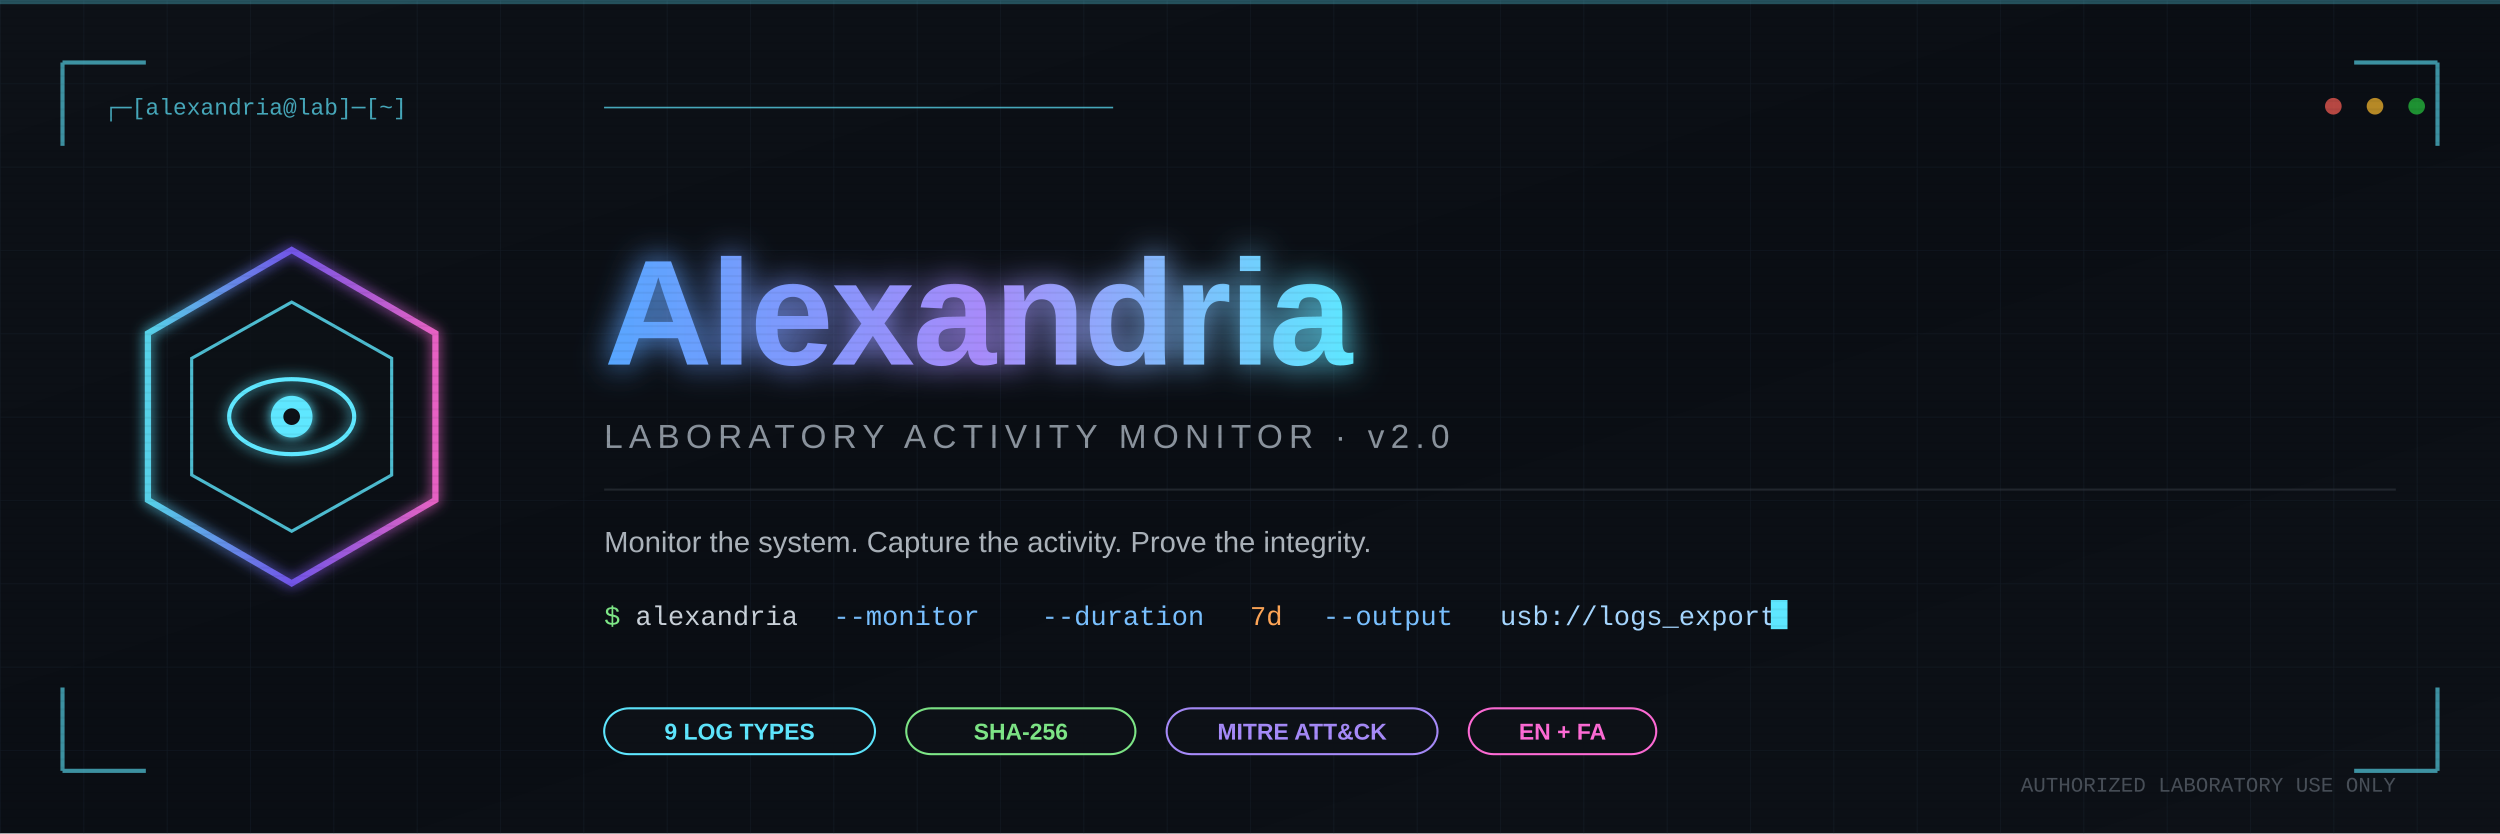
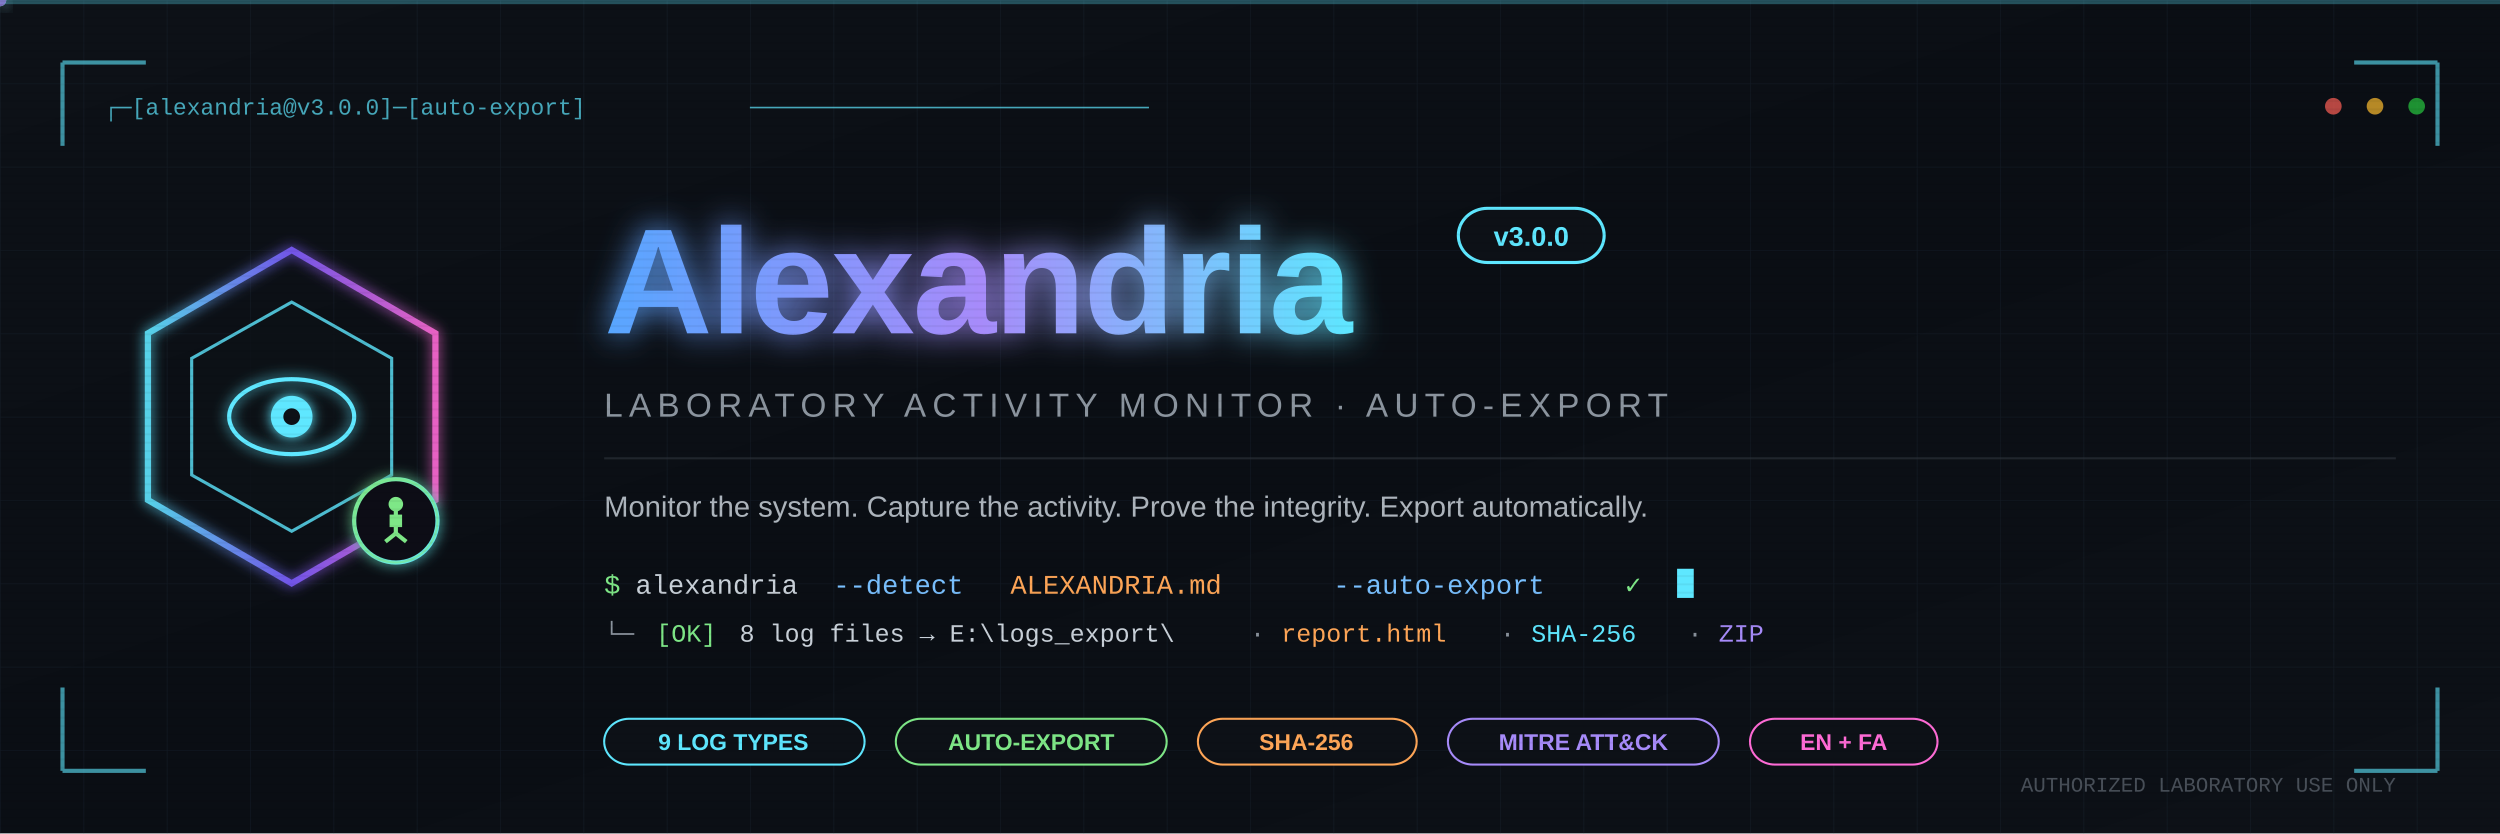
<svg xmlns="http://www.w3.org/2000/svg" viewBox="0 0 1200 400" width="1200" height="400">
  <defs>
    <linearGradient id="bgGrad" x1="0%" y1="0%" x2="100%" y2="100%">
      <stop offset="0%" stop-color="#0d1117" />
      <stop offset="50%" stop-color="#0a0e14" />
      <stop offset="100%" stop-color="#0d1117" />
    </linearGradient>
    <linearGradient id="accentGrad" x1="0%" y1="0%" x2="100%" y2="0%">
      <stop offset="0%" stop-color="#5ee7ff" />
      <stop offset="50%" stop-color="#7c5cff" />
      <stop offset="100%" stop-color="#ff6bd6" />
    </linearGradient>
    <linearGradient id="titleGrad" x1="0%" y1="0%" x2="100%" y2="0%">
      <stop offset="0%" stop-color="#58a6ff" />
      <stop offset="50%" stop-color="#a78bfa" />
      <stop offset="100%" stop-color="#5ee7ff" />
    </linearGradient>
+     <linearGradient id="usbGrad" x1="0%" y1="0%" x2="100%" y2="100%">
+       <stop offset="0%" stop-color="#7ee787" />
+       <stop offset="100%" stop-color="#5ee7ff" />
+     </linearGradient>
    <filter id="glow" x="-50%" y="-50%" width="200%" height="200%">
      <feGaussianBlur stdDeviation="3" result="blur" />
      <feMerge>
        <feMergeNode in="blur" />
        <feMergeNode in="SourceGraphic" />
      </feMerge>
    </filter>
    <filter id="softGlow" x="-50%" y="-50%" width="200%" height="200%">
      <feGaussianBlur stdDeviation="8" result="blur" />
      <feMerge>
+         <feMergeNode in="blur" />
+         <feMergeNode in="SourceGraphic" />
+       </feMerge>
+     </filter>
+     <filter id="strongGlow" x="-100%" y="-100%" width="300%" height="300%">
+       <feGaussianBlur stdDeviation="12" result="blur" />
+       <feMerge>
+         <feMergeNode in="blur" />
        <feMergeNode in="blur" />
        <feMergeNode in="SourceGraphic" />
      </feMerge>
    </filter>
    <pattern id="grid" width="40" height="40" patternUnits="userSpaceOnUse">
      <path d="M 40 0 L 0 0 0 40" fill="none" stroke="#1f2937" stroke-width="0.5" opacity="0.5" />
    </pattern>
    <pattern id="scanlines" width="4" height="4" patternUnits="userSpaceOnUse">
      <rect width="4" height="1" fill="#000" opacity="0.15" />
    </pattern>
  </defs>
  <rect width="1200" height="400" fill="url(#bgGrad)" />
  <rect width="1200" height="400" fill="url(#grid)" />
  <g stroke="#5ee7ff" stroke-width="2" fill="none" opacity="0.6">
    <path d="M 30 30 L 30 70 M 30 30 L 70 30" />
    <path d="M 1170 30 L 1170 70 M 1170 30 L 1130 30" />
    <path d="M 30 370 L 30 330 M 30 370 L 70 370" />
    <path d="M 1170 370 L 1170 330 M 1170 370 L 1130 370" />
  </g>
  <g font-family="'Courier New', monospace" font-size="11" fill="#5ee7ff" opacity="0.7">
-     <text x="50" y="55">┌─[alexandria@lab]─[~]</text>
-     <text x="290" y="55">─────────────────────────────────────</text>
+     <text x="50" y="55">┌─[alexandria@v3.0.0]─[auto-export]</text>
+     <text x="360" y="55">─────────────────────────────</text>
    <circle cx="1120" cy="51" r="4" fill="#ff5f56" />
    <circle cx="1140" cy="51" r="4" fill="#ffbd2e" />
    <circle cx="1160" cy="51" r="4" fill="#27c93f" />
  </g>
  <g transform="translate(140, 200)">
    <polygon points="0,-80 69,-40 69,40 0,80 -69,40 -69,-40" fill="none" stroke="url(#accentGrad)" stroke-width="3" filter="url(#glow)" opacity="0.9" />
    <polygon points="0,-55 48,-28 48,28 0,55 -48,28 -48,-28" fill="#0d1117" stroke="#5ee7ff" stroke-width="1.5" opacity="0.8" />
    <ellipse cx="0" cy="0" rx="30" ry="18" fill="none" stroke="#5ee7ff" stroke-width="2" filter="url(#glow)" />
    <circle cx="0" cy="0" r="10" fill="#5ee7ff" filter="url(#glow)" />
    <circle cx="0" cy="0" r="4" fill="#0d1117" />
    <animateTransform attributeName="transform" type="rotate" from="0 0 0" to="360 0 0" dur="20s" repeatCount="indefinite" additive="sum" />
+     <g transform="translate(50, 50)">
+       <circle cx="0" cy="0" r="20" fill="#0d1117" stroke="url(#usbGrad)" stroke-width="2" filter="url(#glow)" />
+       <g stroke="#7ee787" stroke-width="2" fill="none">
+         <circle cx="0" cy="-8" r="2.5" fill="#7ee787" />
+         <line x1="0" y1="-5.5" x2="0" y2="6" />
+         <line x1="0" y1="6" x2="-5" y2="10" />
+         <line x1="0" y1="6" x2="5" y2="10" />
+         <rect x="-2" y="-2" width="4" height="4" fill="#7ee787" />
+       </g>
+       <circle cx="0" cy="0" r="20" fill="none" stroke="#7ee787" stroke-width="1" opacity="0.6">
+         <animate attributeName="r" values="20;30;20" dur="2s" repeatCount="indefinite" />
+         <animate attributeName="opacity" values="0.6;0;0.6" dur="2s" repeatCount="indefinite" />
+       </circle>
+     </g>
  </g>
-   <text x="290" y="175" font-family="'Segoe UI', Arial, sans-serif" font-size="72" font-weight="800" fill="url(#titleGrad)" filter="url(#softGlow)" letter-spacing="-1">
+   <text x="290" y="160" font-family="'Segoe UI', Arial, sans-serif" font-size="72" font-weight="800" fill="url(#titleGrad)" filter="url(#softGlow)" letter-spacing="-1">
    Alexandria
  </text>
-   <text x="290" y="215" font-family="'Segoe UI', Arial, sans-serif" font-size="16" font-weight="400" fill="#8b949e" letter-spacing="3">
-     LABORATORY ACTIVITY MONITOR · v2.0
+   <g transform="translate(700, 100)">
+     <rect x="0" y="0" rx="14" ry="14" width="70" height="26" fill="#0d1117" stroke="#5ee7ff" stroke-width="1.5" />
+     <text x="35" y="18" font-family="'Segoe UI', Arial, sans-serif" font-size="13" font-weight="700" fill="#5ee7ff" text-anchor="middle">v3.0.0</text>
+   </g>
+   <text x="290" y="200" font-family="'Segoe UI', Arial, sans-serif" font-size="16" font-weight="400" fill="#8b949e" letter-spacing="3">
+     LABORATORY ACTIVITY MONITOR · AUTO-EXPORT
  </text>
-   <line x1="290" y1="235" x2="1150" y2="235" stroke="#30363d" stroke-width="1" opacity="0.6" />
-   <text x="290" y="265" font-family="'Segoe UI', Arial, sans-serif" font-size="14" font-weight="400" fill="#c9d1d9" opacity="0.85">
-     Monitor the system. Capture the activity. Prove the integrity.
+   <line x1="290" y1="220" x2="1150" y2="220" stroke="#30363d" stroke-width="1" opacity="0.6" />
+   <text x="290" y="248" font-family="'Segoe UI', Arial, sans-serif" font-size="14" font-weight="400" fill="#c9d1d9" opacity="0.85">
+     Monitor the system. Capture the activity. Prove the integrity. Export automatically.
  </text>
-   <g transform="translate(290, 300)" font-family="'Courier New', monospace" font-size="13">
+   <g transform="translate(290, 285)" font-family="'Courier New', monospace" font-size="13">
    <text x="0" y="0" fill="#7ee787">$</text>
    <text x="15" y="0" fill="#c9d1d9">alexandria</text>
-     <text x="110" y="0" fill="#79c0ff">--monitor</text>
-     <text x="210" y="0" fill="#79c0ff">--duration</text>
-     <text x="310" y="0" fill="#ffa657">7d</text>
-     <text x="345" y="0" fill="#79c0ff">--output</text>
-     <text x="430" y="0" fill="#a5d6ff">usb://logs_export</text>
-     <rect x="560" y="-12" width="8" height="14" fill="#5ee7ff">
+     <text x="110" y="0" fill="#79c0ff">--detect</text>
+     <text x="195" y="0" fill="#ffa657">ALEXANDRIA.md</text>
+     <text x="350" y="0" fill="#79c0ff">--auto-export</text>
+     <text x="490" y="0" fill="#7ee787">✓</text>
+     <rect x="515" y="-12" width="8" height="14" fill="#5ee7ff">
      <animate attributeName="opacity" values="1;1;0;0;1" dur="1.2s" repeatCount="indefinite" />
    </rect>
  </g>
-   <g transform="translate(290, 340)" font-family="'Segoe UI', Arial, sans-serif" font-size="11">
-     <rect x="0" y="0" rx="12" ry="12" width="130" height="22" fill="#0d1117" stroke="#5ee7ff" stroke-width="1" />
-     <text x="65" y="15" fill="#5ee7ff" text-anchor="middle" font-weight="600">9 LOG TYPES</text>
-     <rect x="145" y="0" rx="12" ry="12" width="110" height="22" fill="#0d1117" stroke="#7ee787" stroke-width="1" />
-     <text x="200" y="15" fill="#7ee787" text-anchor="middle" font-weight="600">SHA-256</text>
-     <rect x="270" y="0" rx="12" ry="12" width="130" height="22" fill="#0d1117" stroke="#a78bfa" stroke-width="1" />
-     <text x="335" y="15" fill="#a78bfa" text-anchor="middle" font-weight="600">MITRE ATT&amp;CK</text>
-     <rect x="415" y="0" rx="12" ry="12" width="90" height="22" fill="#0d1117" stroke="#ff6bd6" stroke-width="1" />
-     <text x="460" y="15" fill="#ff6bd6" text-anchor="middle" font-weight="600">EN + FA</text>
+   <g transform="translate(290, 308)" font-family="'Courier New', monospace" font-size="12">
+     <text x="0" y="0" fill="#8b949e">└─</text>
+     <text x="25" y="0" fill="#7ee787">[OK]</text>
+     <text x="65" y="0" fill="#c9d1d9">8 log files → E:\logs_export\</text>
+     <text x="310" y="0" fill="#8b949e">·</text>
+     <text x="325" y="0" fill="#ffa657">report.html</text>
+     <text x="430" y="0" fill="#8b949e">·</text>
+     <text x="445" y="0" fill="#5ee7ff">SHA-256</text>
+     <text x="520" y="0" fill="#8b949e">·</text>
+     <text x="535" y="0" fill="#a78bfa">ZIP</text>
+   </g>
+   <g transform="translate(290, 345)" font-family="'Segoe UI', Arial, sans-serif" font-size="11">
+     <rect x="0" y="0" rx="12" ry="12" width="125" height="22" fill="#0d1117" stroke="#5ee7ff" stroke-width="1" />
+     <text x="62" y="15" fill="#5ee7ff" text-anchor="middle" font-weight="600">9 LOG TYPES</text>
+     <rect x="140" y="0" rx="12" ry="12" width="130" height="22" fill="#0d1117" stroke="#7ee787" stroke-width="1" />
+     <text x="205" y="15" fill="#7ee787" text-anchor="middle" font-weight="600">AUTO-EXPORT</text>
+     <rect x="285" y="0" rx="12" ry="12" width="105" height="22" fill="#0d1117" stroke="#ffa657" stroke-width="1" />
+     <text x="337" y="15" fill="#ffa657" text-anchor="middle" font-weight="600">SHA-256</text>
+     <rect x="405" y="0" rx="12" ry="12" width="130" height="22" fill="#0d1117" stroke="#a78bfa" stroke-width="1" />
+     <text x="470" y="15" fill="#a78bfa" text-anchor="middle" font-weight="600">MITRE ATT&amp;CK</text>
+     <rect x="550" y="0" rx="12" ry="12" width="90" height="22" fill="#0d1117" stroke="#ff6bd6" stroke-width="1" />
+     <text x="595" y="15" fill="#ff6bd6" text-anchor="middle" font-weight="600">EN + FA</text>
  </g>
  <g font-family="'Courier New', monospace" font-size="10" fill="#484f58">
    <text x="1150" y="380" text-anchor="end">AUTHORIZED LABORATORY USE ONLY</text>
  </g>
  <rect x="0" y="0" width="1200" height="2" fill="#5ee7ff" opacity="0.3">
    <animate attributeName="y" from="0" to="400" dur="6s" repeatCount="indefinite" />
  </rect>
+   <g opacity="0.7">
+     <circle r="3" fill="#7ee787" filter="url(#glow)">
+       <animateMotion dur="2s" repeatCount="indefinite" path="M 730 340 Q 600 280 200 260" />
+       <animate attributeName="opacity" values="1;0.5;1" dur="2s" repeatCount="indefinite" />
+     </circle>
+     <circle r="3" fill="#5ee7ff" filter="url(#glow)">
+       <animateMotion dur="2.5s" repeatCount="indefinite" path="M 730 340 Q 600 280 200 260" begin="0.5s" />
+       <animate attributeName="opacity" values="1;0.5;1" dur="2.5s" repeatCount="indefinite" />
+     </circle>
+     <circle r="3" fill="#a78bfa" filter="url(#glow)">
+       <animateMotion dur="3s" repeatCount="indefinite" path="M 730 340 Q 600 280 200 260" begin="1s" />
+       <animate attributeName="opacity" values="1;0.5;1" dur="3s" repeatCount="indefinite" />
+     </circle>
+   </g>
  <rect width="1200" height="400" fill="url(#scanlines)" opacity="0.3" />
</svg>
